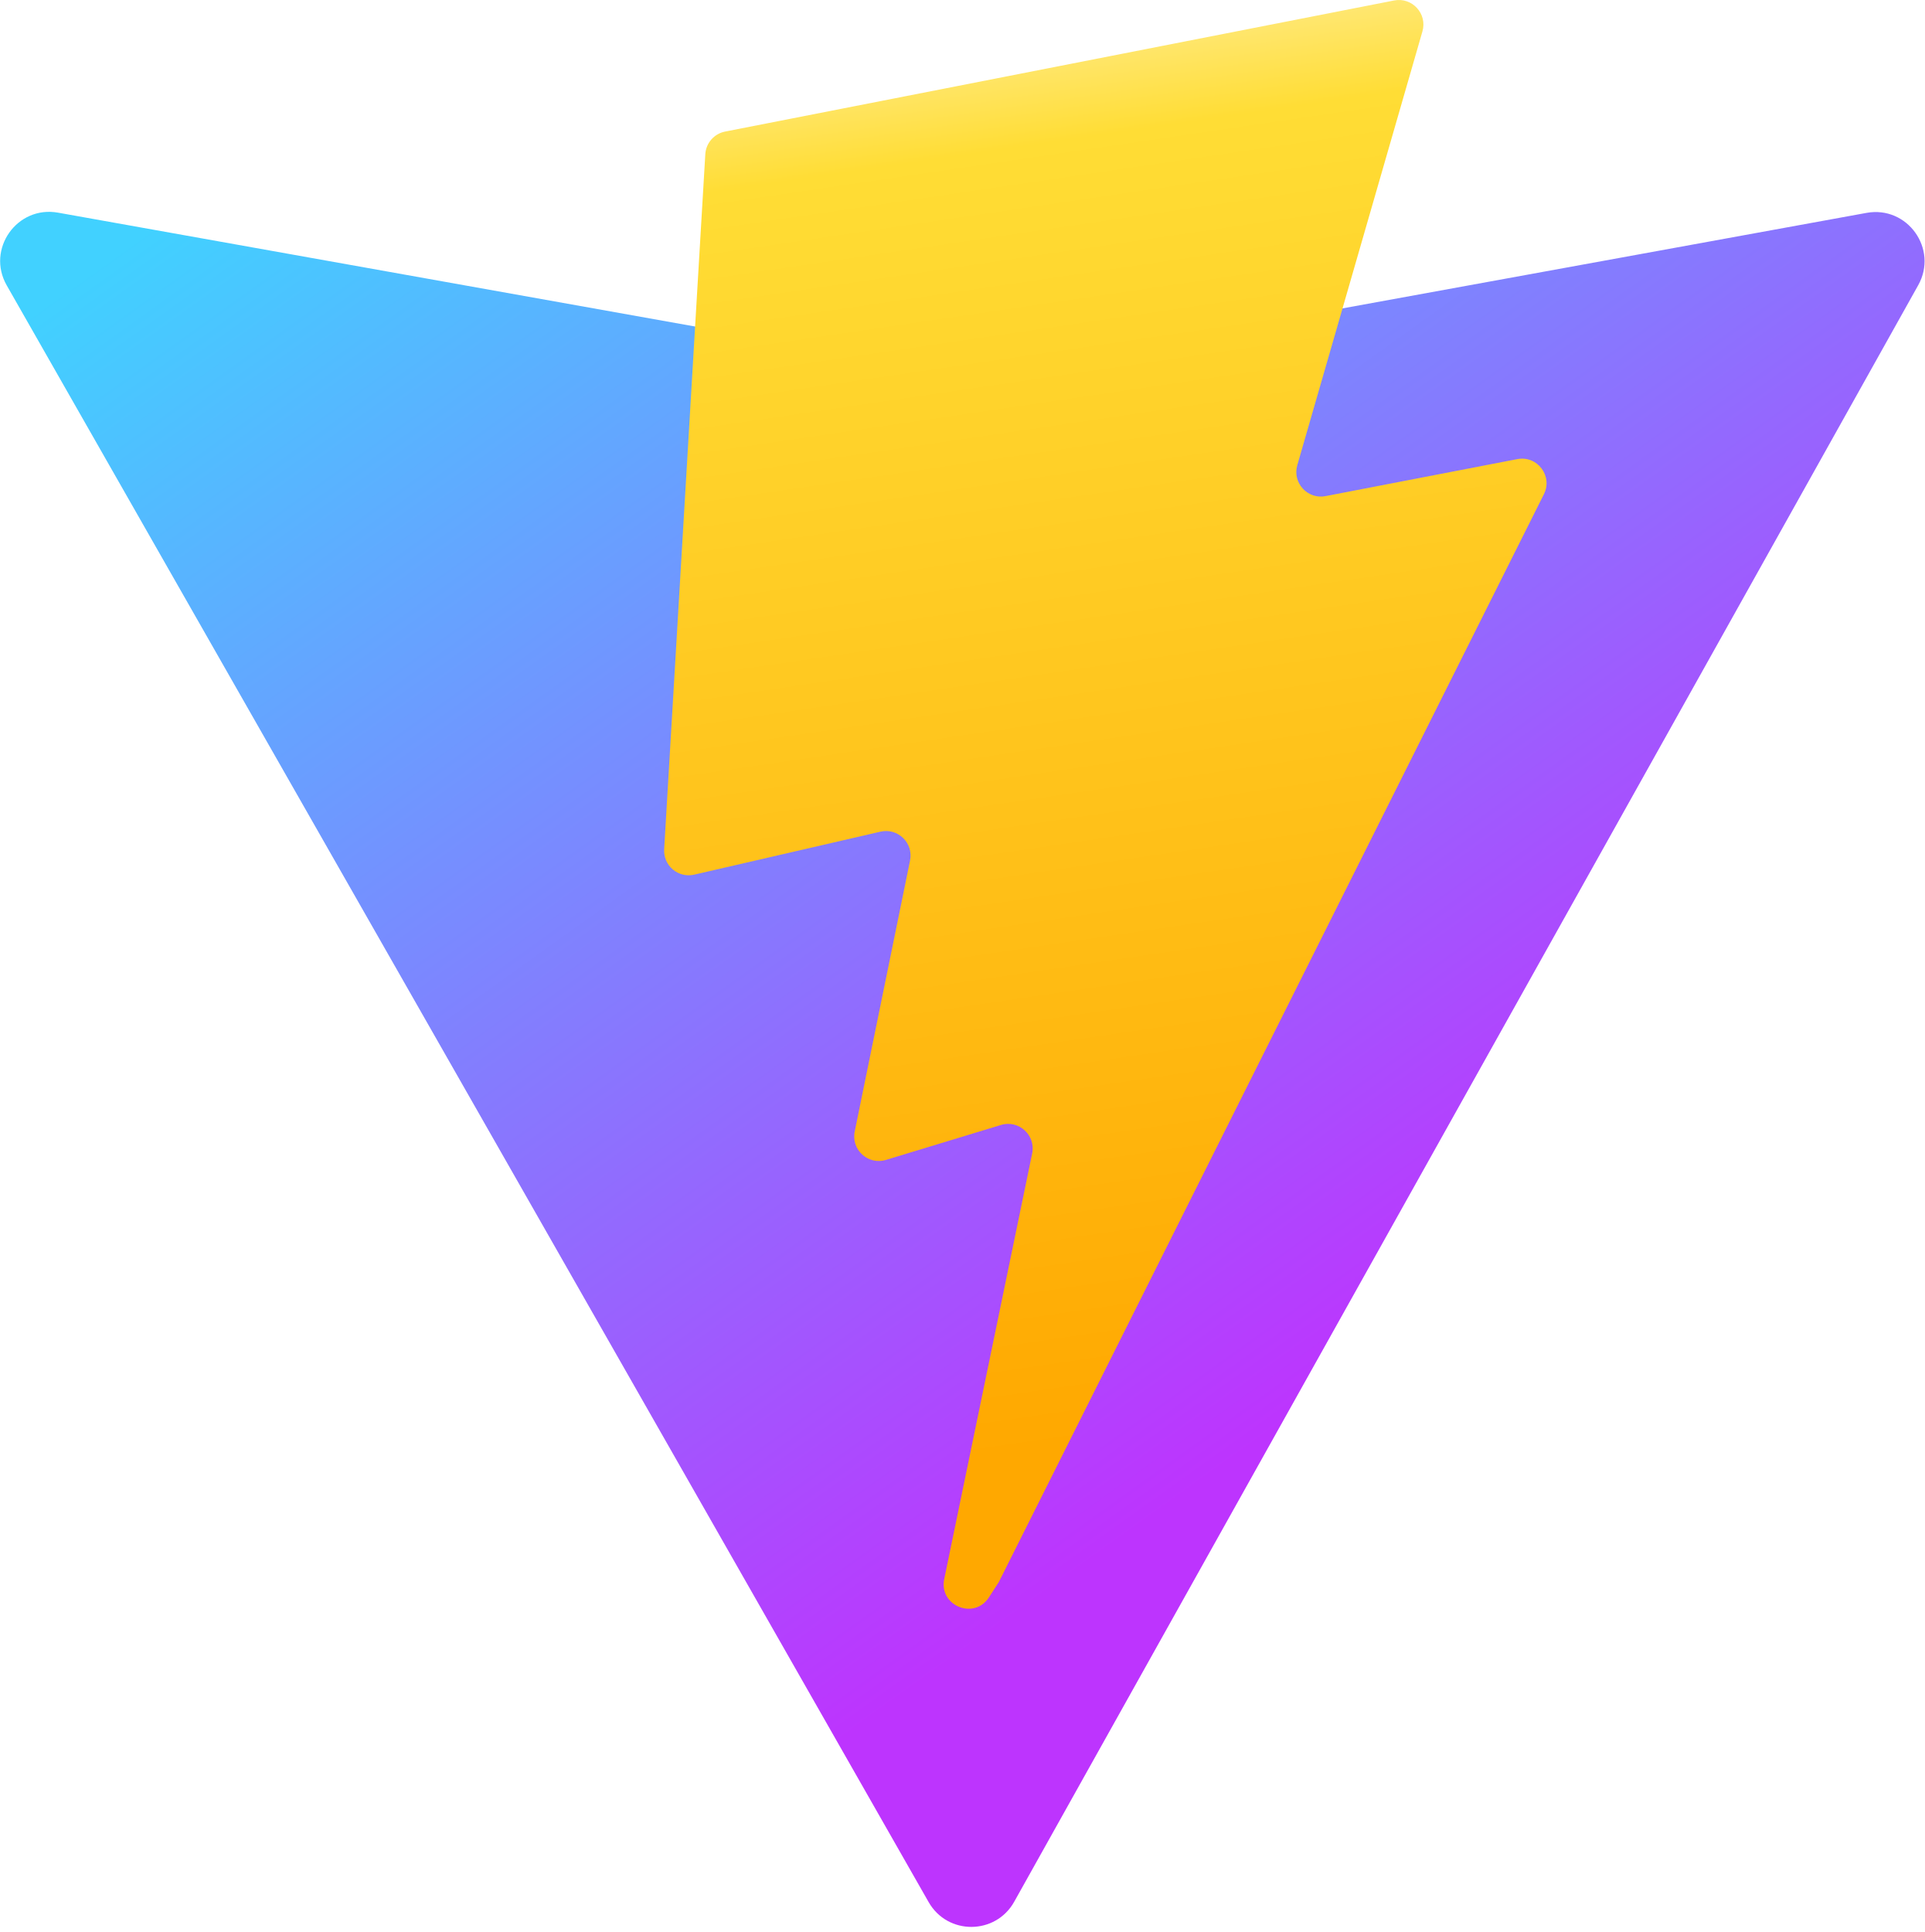
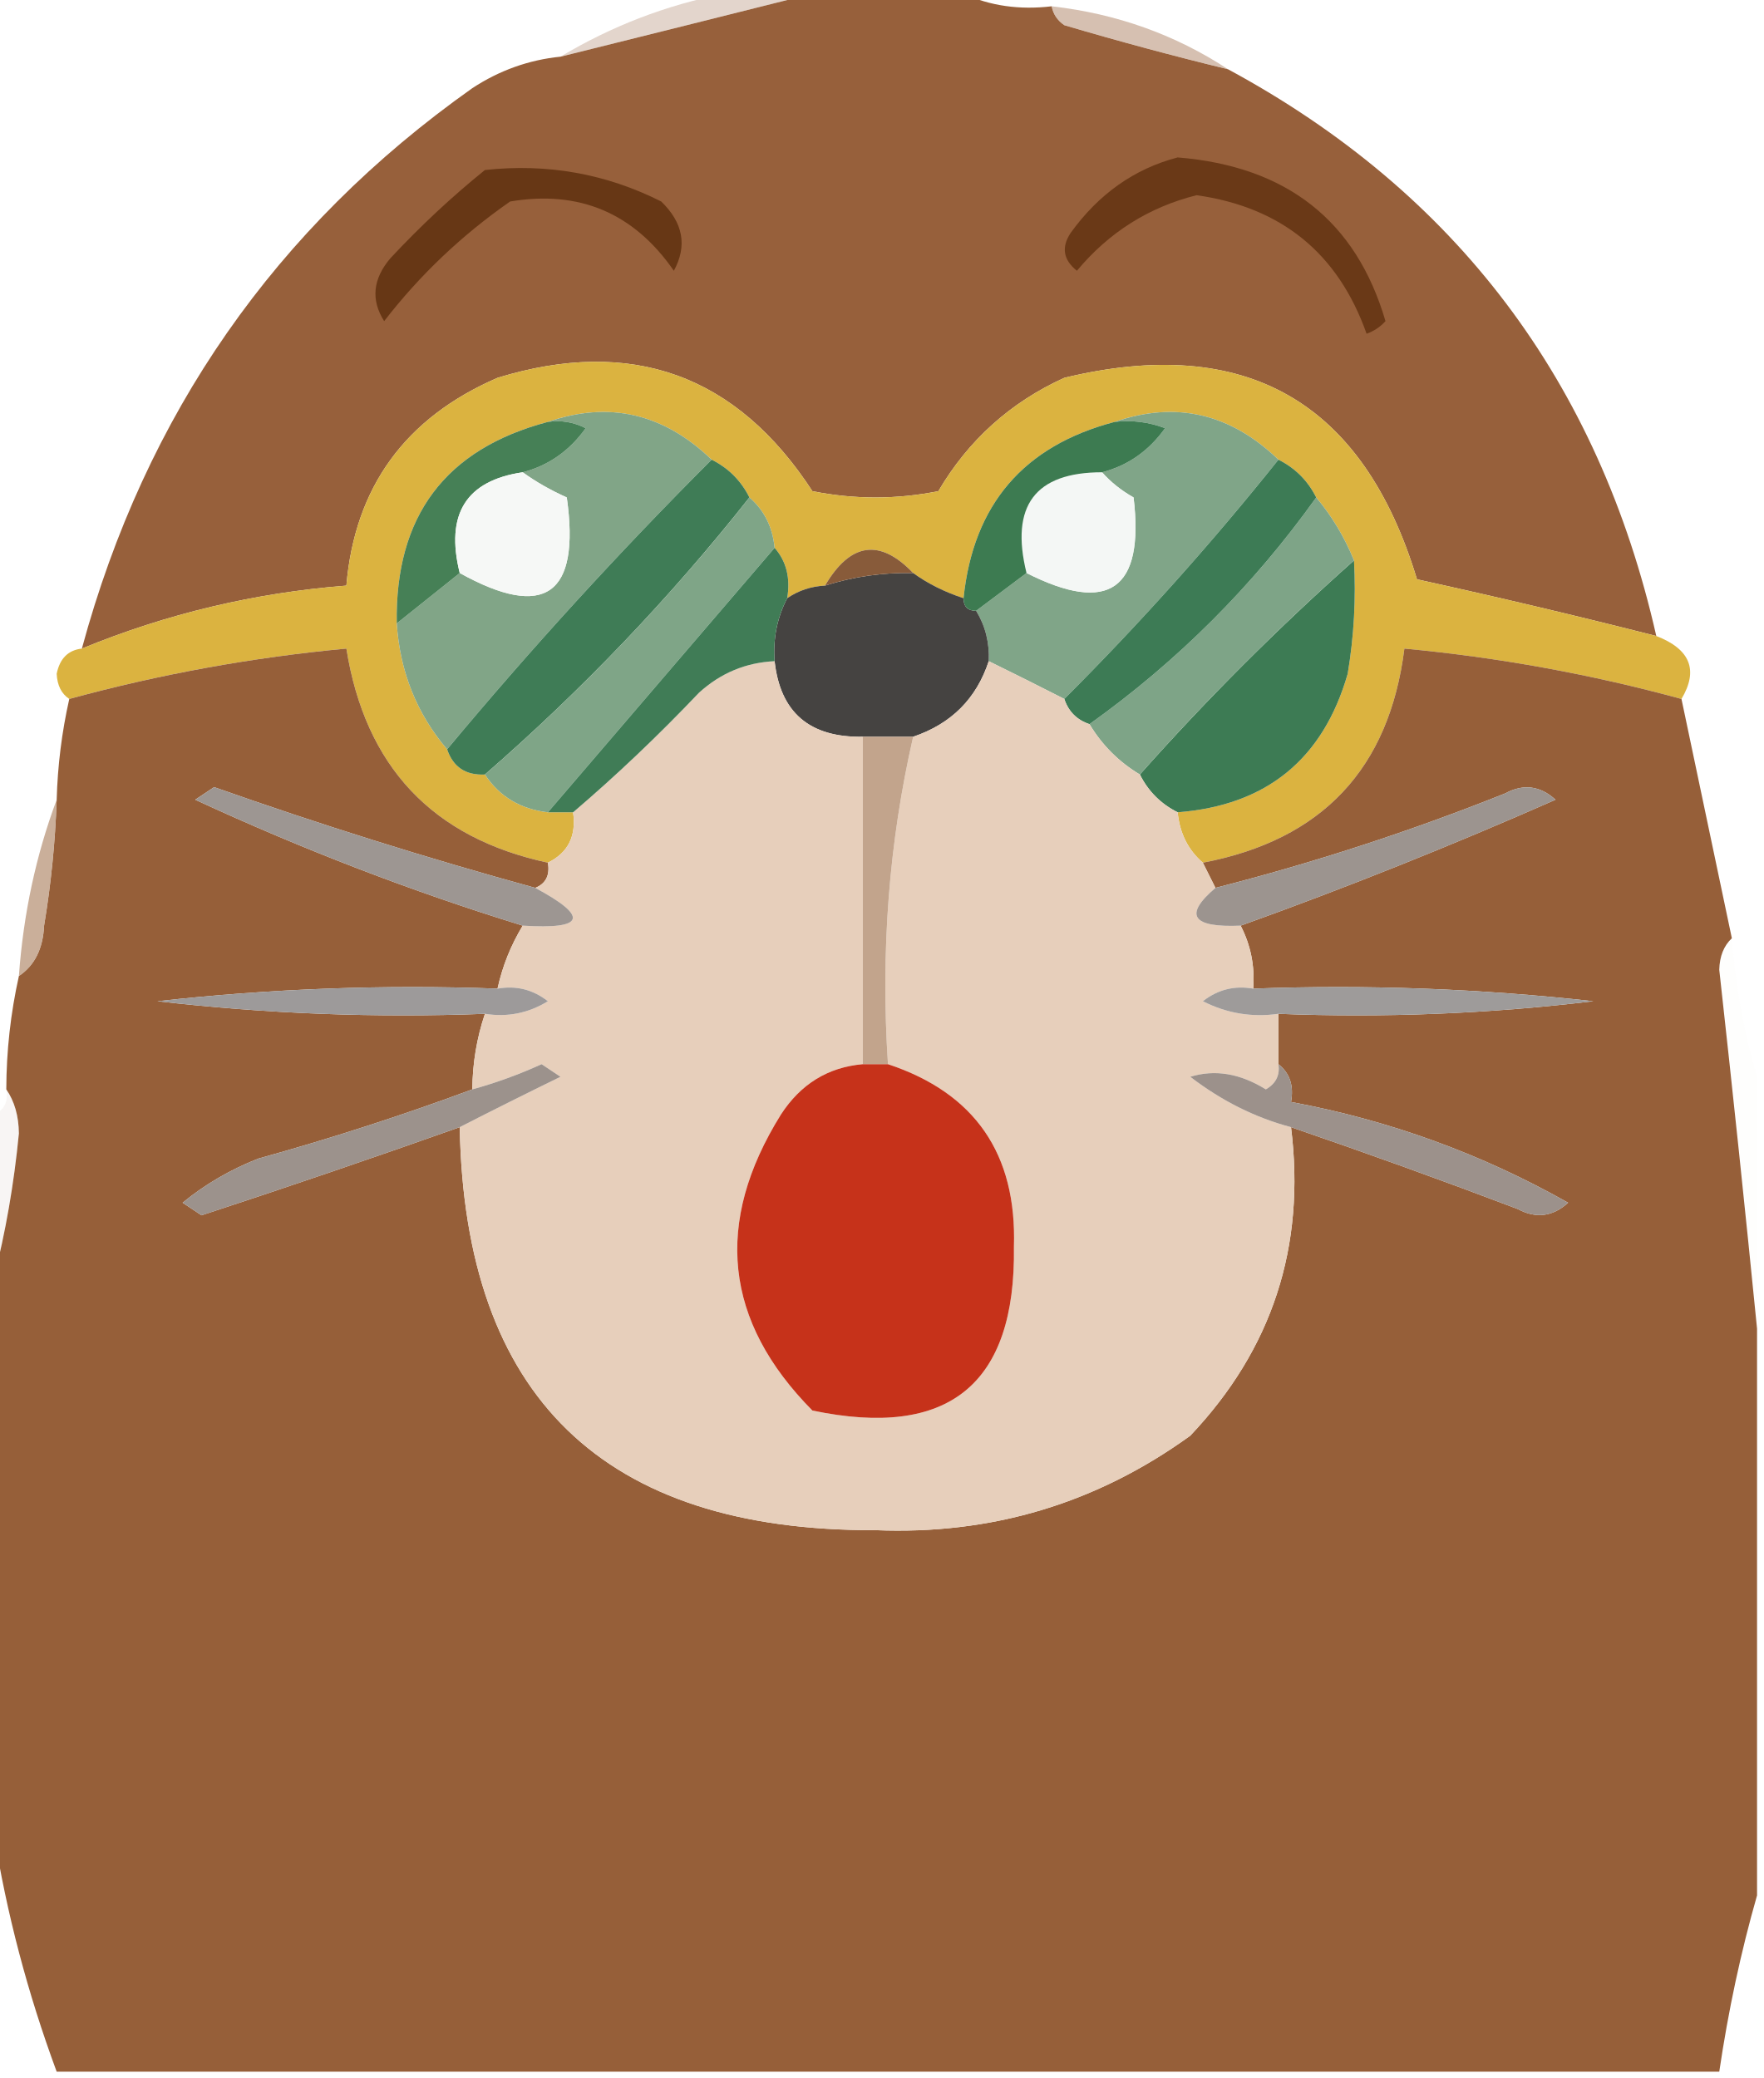
- <svg xmlns="http://www.w3.org/2000/svg" aria-hidden="true" role="img" class="iconify iconify--logos" width="31.88" height="32" preserveAspectRatio="xMidYMid meet" viewBox="0 0 256 257">
-   <defs>
-     <linearGradient id="IconifyId1813088fe1fbc01fb466" x1="-.828%" x2="57.636%" y1="7.652%" y2="78.411%">
-       <stop offset="0%" stop-color="#41D1FF" />
-       <stop offset="100%" stop-color="#BD34FE" />
-     </linearGradient>
-     <linearGradient id="IconifyId1813088fe1fbc01fb467" x1="43.376%" x2="50.316%" y1="2.242%" y2="89.03%">
-       <stop offset="0%" stop-color="#FFEA83" />
-       <stop offset="8.333%" stop-color="#FFDD35" />
-       <stop offset="100%" stop-color="#FFA800" />
-     </linearGradient>
-   </defs>
-   <path fill="url(#IconifyId1813088fe1fbc01fb466)" d="M255.153 37.938L134.897 252.976c-2.483 4.44-8.862 4.466-11.382.048L.875 37.958c-2.746-4.814 1.371-10.646 6.827-9.67l120.385 21.517a6.537 6.537 0 0 0 2.322-.004l117.867-21.483c5.438-.991 9.574 4.796 6.877 9.62Z" />
-   <path fill="url(#IconifyId1813088fe1fbc01fb467)" d="M185.432.063L96.44 17.501a3.268 3.268 0 0 0-2.634 3.014l-5.474 92.456a3.268 3.268 0 0 0 3.997 3.378l24.777-5.718c2.318-.535 4.413 1.507 3.936 3.838l-7.361 36.047c-.495 2.426 1.782 4.5 4.151 3.78l15.304-4.649c2.372-.72 4.652 1.36 4.15 3.788l-11.698 56.621c-.732 3.542 3.979 5.473 5.943 2.437l1.313-2.028l72.516-144.72c1.215-2.423-.88-5.186-3.54-4.672l-25.505 4.922c-2.396.462-4.435-1.77-3.759-4.114l16.646-57.705c.677-2.35-1.37-4.583-3.769-4.113Z" />
+ <svg xmlns="http://www.w3.org/2000/svg" version="1.1" width="140px" height="165px" style="shape-rendering:geometricPrecision; text-rendering:geometricPrecision; image-rendering:optimizeQuality; fill-rule:evenodd; clip-rule:evenodd">
+   <g>
+     <path style="opacity:0.998" fill="#97603b" d="M 64.5,-0.5 C 68.5,-0.5 72.5,-0.5 76.5,-0.5C 78.607,0.468 80.941,0.802 83.5,0.5C 83.611,1.117 83.944,1.617 84.5,2C 88.84,3.282 93.173,4.449 97.5,5.5C 115.588,15.272 126.922,30.272 131.5,50.5C 125.185,48.894 118.851,47.394 112.5,46C 108.225,31.861 98.891,26.528 84.5,30C 80.22,31.947 76.887,34.947 74.5,39C 71.167,39.667 67.833,39.667 64.5,39C 58.471,29.739 50.137,26.739 39.5,30C 32.174,33.174 28.174,38.674 27.5,46.5C 20.221,47.07 13.221,48.737 6.5,51.5C 11.543,32.892 21.876,18.059 37.5,7C 39.65,5.589 41.984,4.755 44.5,4.5C 51.26,2.819 57.926,1.153 64.5,-0.5 Z" />
+   </g>
+   <g>
+     <path style="opacity:0.4" fill="#b89680" d="M 57.5,-0.5 C 59.833,-0.5 62.167,-0.5 64.5,-0.5C 57.926,1.153 51.26,2.819 44.5,4.5C 48.557,2.071 52.891,0.404 57.5,-0.5 Z" />
+   </g>
+   <g>
+     <path style="opacity:0.576" fill="#b89278" d="M 83.5,0.5 C 88.644,1.083 93.31,2.75 97.5,5.5C 93.173,4.449 88.84,3.282 84.5,2C 83.944,1.617 83.611,1.117 83.5,0.5 Z" />
+   </g>
+   <g>
+     <path style="opacity:1" fill="#673715" d="M 38.5,13.5 C 43.449,12.959 48.116,13.792 52.5,16C 54.245,17.692 54.578,19.525 53.5,21.5C 50.322,16.91 45.989,15.077 40.5,16C 36.66,18.674 33.327,21.841 30.5,25.5C 29.432,23.812 29.599,22.146 31,20.5C 33.396,17.933 35.896,15.6 38.5,13.5 Z" />
+   </g>
+   <g>
+     <path style="opacity:1" fill="#6a3917" d="M 93.5,12.5 C 102.169,13.205 107.669,17.539 110,25.5C 109.586,25.957 109.086,26.291 108.5,26.5C 106.241,20.116 101.741,16.45 95,15.5C 91.206,16.452 88.039,18.452 85.5,21.5C 84.417,20.635 84.251,19.635 85,18.5C 87.234,15.399 90.067,13.399 93.5,12.5 Z" />
+   </g>
+   <g>
+     <path style="opacity:1" fill="#dbb340" d="M 131.5,50.5 C 134.2,51.544 134.867,53.21 133.5,55.5C 126.288,53.531 118.954,52.197 111.5,51.5C 110.302,61.032 104.969,66.698 95.5,68.5C 94.326,67.486 93.66,66.153 93.5,64.5C 100.546,63.954 105.046,60.287 107,53.5C 107.498,50.518 107.665,47.518 107.5,44.5C 106.737,42.632 105.737,40.965 104.5,39.5C 103.833,38.167 102.833,37.167 101.5,36.5C 97.679,32.819 93.346,31.819 88.5,33.5C 81.273,35.394 77.273,40.061 76.5,47.5C 75.005,47.011 73.671,46.345 72.5,45.5C 69.852,42.738 67.519,43.071 65.5,46.5C 64.391,46.557 63.391,46.89 62.5,47.5C 62.768,45.901 62.434,44.568 61.5,43.5C 61.34,41.847 60.674,40.514 59.5,39.5C 58.833,38.167 57.833,37.167 56.5,36.5C 52.679,32.819 48.346,31.819 43.5,33.5C 35.357,35.652 31.357,40.986 31.5,49.5C 31.752,53.327 33.085,56.66 35.5,59.5C 35.973,60.906 36.973,61.573 38.5,61.5C 39.659,63.25 41.326,64.25 43.5,64.5C 44.167,64.5 44.833,64.5 45.5,64.5C 45.771,66.38 45.104,67.713 43.5,68.5C 34.331,66.529 28.998,60.863 27.5,51.5C 20.054,52.195 12.721,53.528 5.5,55.5C 4.876,55.083 4.543,54.416 4.5,53.5C 4.747,52.287 5.414,51.62 6.5,51.5C 13.221,48.737 20.221,47.07 27.5,46.5C 28.174,38.674 32.174,33.174 39.5,30C 50.137,26.739 58.471,29.739 64.5,39C 67.833,39.667 71.167,39.667 74.5,39C 76.887,34.947 80.22,31.947 84.5,30C 98.891,26.528 108.225,31.861 112.5,46C 118.851,47.394 125.185,48.894 131.5,50.5 Z" />
+   </g>
+   <g>
+     <path style="opacity:1" fill="#3d7b54" d="M 107.5,44.5 C 107.665,47.518 107.498,50.518 107,53.5C 105.046,60.287 100.546,63.954 93.5,64.5C 92.167,63.833 91.167,62.833 90.5,61.5C 95.779,55.554 101.446,49.888 107.5,44.5 Z" />
+   </g>
+   <g>
+     <path style="opacity:1" fill="#80a588" d="M 88.5,33.5 C 93.346,31.819 97.679,32.819 101.5,36.5C 96.204,43.131 90.537,49.465 84.5,55.5C 82.483,54.471 80.483,53.471 78.5,52.5C 78.567,51.041 78.234,49.708 77.5,48.5C 78.833,47.5 80.167,46.5 81.5,45.5C 88.038,48.812 90.871,46.812 90,39.5C 89.005,38.934 88.172,38.267 87.5,37.5C 89.544,36.969 91.211,35.802 92.5,34C 91.207,33.51 89.873,33.343 88.5,33.5 Z" />
+   </g>
+   <g>
+     <path style="opacity:1" fill="#454341" d="M 72.5,45.5 C 73.671,46.345 75.005,47.011 76.5,47.5C 76.5,48.167 76.833,48.5 77.5,48.5C 78.234,49.708 78.567,51.041 78.5,52.5C 77.522,55.478 75.522,57.478 72.5,58.5C 71.167,58.5 69.833,58.5 68.5,58.5C 64.28,58.573 61.946,56.573 61.5,52.5C 61.366,50.709 61.699,49.042 62.5,47.5C 63.391,46.89 64.391,46.557 65.5,46.5C 67.764,45.781 70.097,45.448 72.5,45.5 Z" />
+   </g>
+   <g>
+     <path style="opacity:1" fill="#81a587" d="M 43.5,33.5 C 48.346,31.819 52.679,32.819 56.5,36.5C 49.131,43.867 42.131,51.534 35.5,59.5C 33.085,56.66 31.752,53.327 31.5,49.5C 33.167,48.167 34.833,46.833 36.5,45.5C 43.258,49.251 46.091,47.251 45,39.5C 43.698,38.915 42.531,38.248 41.5,37.5C 43.544,36.969 45.211,35.802 46.5,34C 45.552,33.517 44.552,33.35 43.5,33.5 Z" />
+   </g>
+   <g>
+     <path style="opacity:1" fill="#885b3a" d="M 72.5,45.5 C 70.097,45.448 67.764,45.781 65.5,46.5C 67.519,43.071 69.852,42.738 72.5,45.5 Z" />
+   </g>
+   <g>
+     <path style="opacity:1" fill="#3f7c56" d="M 56.5,36.5 C 57.833,37.167 58.833,38.167 59.5,39.5C 53.224,47.445 46.224,54.778 38.5,61.5C 36.973,61.573 35.973,60.906 35.5,59.5C 42.131,51.534 49.131,43.867 56.5,36.5 Z" />
+   </g>
+   <g>
+     <path style="opacity:1" fill="#468056" d="M 43.5,33.5 C 44.552,33.35 45.552,33.517 46.5,34C 45.211,35.802 43.544,36.969 41.5,37.5C 37.006,38.159 35.34,40.825 36.5,45.5C 34.833,46.833 33.167,48.167 31.5,49.5C 31.357,40.986 35.357,35.652 43.5,33.5 Z" />
+   </g>
+   <g>
+     <path style="opacity:1" fill="#7ea487" d="M 104.5,39.5 C 105.737,40.965 106.737,42.632 107.5,44.5C 101.446,49.888 95.779,55.554 90.5,61.5C 88.833,60.5 87.5,59.167 86.5,57.5C 93.5,52.5 99.5,46.5 104.5,39.5 Z" />
+   </g>
+   <g>
+     <path style="opacity:1" fill="#7fa587" d="M 59.5,39.5 C 60.674,40.514 61.34,41.847 61.5,43.5C 55.5,50.5 49.5,57.5 43.5,64.5C 41.326,64.25 39.659,63.25 38.5,61.5C 46.224,54.778 53.224,47.445 59.5,39.5 Z" />
+   </g>
+   <g>
+     <path style="opacity:1" fill="#3d7b55" d="M 101.5,36.5 C 102.833,37.167 103.833,38.167 104.5,39.5C 99.5,46.5 93.5,52.5 86.5,57.5C 85.5,57.167 84.833,56.5 84.5,55.5C 90.537,49.465 96.204,43.131 101.5,36.5 Z" />
+   </g>
+   <g>
+     <path style="opacity:1" fill="#f4f7f5" d="M 87.5,37.5 C 88.172,38.267 89.005,38.934 90,39.5C 90.871,46.812 88.038,48.812 81.5,45.5C 80.184,40.164 82.184,37.497 87.5,37.5 Z" />
+   </g>
+   <g>
+     <path style="opacity:1" fill="#f6f8f6" d="M 41.5,37.5 C 42.531,38.248 43.698,38.915 45,39.5C 46.091,47.251 43.258,49.251 36.5,45.5C 35.34,40.825 37.006,38.159 41.5,37.5 Z" />
+   </g>
+   <g>
+     <path style="opacity:1" fill="#3d7b51" d="M 88.5,33.5 C 89.873,33.343 91.207,33.51 92.5,34C 91.211,35.802 89.544,36.969 87.5,37.5C 82.184,37.497 80.184,40.164 81.5,45.5C 80.167,46.5 78.833,47.5 77.5,48.5C 76.833,48.5 76.5,48.167 76.5,47.5C 77.273,40.061 81.273,35.394 88.5,33.5 Z" />
+   </g>
+   <g>
+     <path style="opacity:0.997" fill="#965f39" d="M 43.5,68.5 C 43.672,69.492 43.338,70.158 42.5,70.5C 33.955,68.153 25.455,65.486 17,62.5C 16.5,62.833 16,63.167 15.5,63.5C 24.044,67.454 32.71,70.787 41.5,73.5C 40.559,75.049 39.892,76.716 39.5,78.5C 30.475,78.168 21.475,78.502 12.5,79.5C 21.141,80.498 29.808,80.831 38.5,80.5C 37.85,82.435 37.517,84.435 37.5,86.5C 31.923,88.569 26.256,90.402 20.5,92C 18.275,92.876 16.275,94.043 14.5,95.5C 15,95.833 15.5,96.167 16,96.5C 22.889,94.239 29.722,91.905 36.5,89.5C 36.902,110.9 47.902,121.567 69.5,121.5C 78.729,121.88 87.062,119.38 94.5,114C 101.011,107.133 103.677,98.966 102.5,89.5C 108.515,91.561 114.515,93.728 120.5,96C 121.944,96.781 123.277,96.614 124.5,95.5C 117.618,91.612 110.284,88.945 102.5,87.5C 102.737,86.209 102.404,85.209 101.5,84.5C 101.5,83.167 101.5,81.833 101.5,80.5C 109.86,80.831 118.193,80.498 126.5,79.5C 117.525,78.502 108.525,78.168 99.5,78.5C 99.634,76.709 99.301,75.042 98.5,73.5C 106.856,70.498 115.189,67.165 123.5,63.5C 122.277,62.386 120.944,62.219 119.5,63C 111.981,66.006 104.314,68.506 96.5,70.5C 96.167,69.833 95.833,69.167 95.5,68.5C 104.969,66.698 110.302,61.032 111.5,51.5C 118.954,52.197 126.288,53.531 133.5,55.5C 134.829,61.809 136.162,68.143 137.5,74.5C 136.861,75.097 136.528,75.93 136.5,77C 137.57,86.642 138.57,96.142 139.5,105.5C 139.5,120.5 139.5,135.5 139.5,150.5C 138.216,154.985 137.216,159.651 136.5,164.5C 92.5,164.5 48.5,164.5 4.5,164.5C 2.188,158.247 0.521,151.914 -0.5,145.5C -0.5,130.833 -0.5,116.167 -0.5,101.5C 0.442,97.856 1.108,94.022 1.5,90C 1.486,88.615 1.152,87.449 0.5,86.5C 0.508,83.455 0.841,80.455 1.5,77.5C 2.748,76.666 3.415,75.333 3.5,73.5C 4.053,70.183 4.386,66.85 4.5,63.5C 4.575,60.794 4.908,58.127 5.5,55.5C 12.721,53.528 20.054,52.195 27.5,51.5C 28.998,60.863 34.331,66.529 43.5,68.5 Z" />
+   </g>
+   <g>
+     <path style="opacity:1" fill="#e7cfbb" d="M 61.5,52.5 C 61.946,56.573 64.28,58.573 68.5,58.5C 68.5,67.167 68.5,75.833 68.5,84.5C 65.737,84.744 63.571,86.077 62,88.5C 56.657,97.085 57.491,104.919 64.5,112C 75.324,114.268 80.658,109.935 80.5,99C 80.736,91.622 77.403,86.789 70.5,84.5C 69.909,75.566 70.575,66.899 72.5,58.5C 75.522,57.478 77.522,55.478 78.5,52.5C 80.483,53.471 82.483,54.471 84.5,55.5C 84.833,56.5 85.5,57.167 86.5,57.5C 87.5,59.167 88.833,60.5 90.5,61.5C 91.167,62.833 92.167,63.833 93.5,64.5C 93.66,66.153 94.326,67.486 95.5,68.5C 95.833,69.167 96.167,69.833 96.5,70.5C 93.96,72.666 94.627,73.666 98.5,73.5C 99.301,75.042 99.634,76.709 99.5,78.5C 98.022,78.238 96.689,78.571 95.5,79.5C 97.396,80.466 99.396,80.799 101.5,80.5C 101.5,81.833 101.5,83.167 101.5,84.5C 101.631,85.376 101.298,86.043 100.5,86.5C 98.452,85.23 96.452,84.897 94.5,85.5C 96.991,87.412 99.657,88.746 102.5,89.5C 103.677,98.966 101.011,107.133 94.5,114C 87.062,119.38 78.729,121.88 69.5,121.5C 47.902,121.567 36.902,110.9 36.5,89.5C 39.094,88.17 41.761,86.837 44.5,85.5C 44,85.167 43.5,84.833 43,84.5C 41.2,85.32 39.366,85.986 37.5,86.5C 37.517,84.435 37.85,82.435 38.5,80.5C 40.288,80.785 41.955,80.452 43.5,79.5C 42.311,78.571 40.978,78.238 39.5,78.5C 39.892,76.716 40.559,75.049 41.5,73.5C 46.453,73.81 46.786,72.81 42.5,70.5C 43.338,70.158 43.672,69.492 43.5,68.5C 45.104,67.713 45.771,66.38 45.5,64.5C 48.917,61.587 52.251,58.42 55.5,55C 57.217,53.441 59.217,52.608 61.5,52.5 Z" />
+   </g>
+   <g>
+     <path style="opacity:1" fill="#c2a48c" d="M 68.5,58.5 C 69.833,58.5 71.167,58.5 72.5,58.5C 70.575,66.899 69.909,75.566 70.5,84.5C 69.833,84.5 69.167,84.5 68.5,84.5C 68.5,75.833 68.5,67.167 68.5,58.5 Z" />
+   </g>
+   <g>
+     <path style="opacity:1" fill="#407c56" d="M 61.5,43.5 C 62.434,44.568 62.768,45.901 62.5,47.5C 61.699,49.042 61.366,50.709 61.5,52.5C 59.217,52.608 57.217,53.441 55.5,55C 52.251,58.42 48.917,61.587 45.5,64.5C 44.833,64.5 44.167,64.5 43.5,64.5C 49.5,57.5 55.5,50.5 61.5,43.5 Z" />
+   </g>
+   <g>
+     <path style="opacity:1" fill="#9c948f" d="M 98.5,73.5 C 94.627,73.666 93.96,72.666 96.5,70.5C 104.314,68.506 111.981,66.006 119.5,63C 120.944,62.219 122.277,62.386 123.5,63.5C 115.189,67.165 106.856,70.498 98.5,73.5 Z" />
+   </g>
+   <g>
+     <path style="opacity:1" fill="#9d9692" d="M 42.5,70.5 C 46.786,72.81 46.453,73.81 41.5,73.5C 32.71,70.787 24.044,67.454 15.5,63.5C 16,63.167 16.5,62.833 17,62.5C 25.455,65.486 33.955,68.153 42.5,70.5 Z" />
+   </g>
+   <g>
+     <path style="opacity:0.796" fill="#bc9a80" d="M 4.5,63.5 C 4.386,66.85 4.053,70.183 3.5,73.5C 3.415,75.333 2.748,76.666 1.5,77.5C 1.856,72.569 2.856,67.902 4.5,63.5 Z" />
+   </g>
+   <g>
+     <path style="opacity:1" fill="#9d9a9a" d="M 39.5,78.5 C 40.978,78.238 42.311,78.571 43.5,79.5C 41.955,80.452 40.288,80.785 38.5,80.5C 29.808,80.831 21.141,80.498 12.5,79.5C 21.475,78.502 30.475,78.168 39.5,78.5 Z" />
+   </g>
+   <g>
+     <path style="opacity:1" fill="#9e9b9a" d="M 99.5,78.5 C 108.525,78.168 117.525,78.502 126.5,79.5C 118.193,80.498 109.86,80.831 101.5,80.5C 99.396,80.799 97.396,80.466 95.5,79.5C 96.689,78.571 98.022,78.238 99.5,78.5 Z" />
+   </g>
+   <g>
+     <path style="opacity:1" fill="#c6321a" d="M 68.5,84.5 C 69.167,84.5 69.833,84.5 70.5,84.5C 77.403,86.789 80.736,91.622 80.5,99C 80.658,109.935 75.324,114.268 64.5,112C 57.491,104.919 56.657,97.085 62,88.5C 63.571,86.077 65.737,84.744 68.5,84.5 Z" />
+   </g>
+   <g>
+     <path style="opacity:0.016" fill="#c9af9c" d="M 137.5,74.5 C 137.808,78.36 138.475,82.026 139.5,85.5C 139.5,92.167 139.5,98.833 139.5,105.5C 138.57,96.142 137.57,86.642 136.5,77C 136.528,75.93 136.861,75.097 137.5,74.5 Z" />
+   </g>
+   <g>
+     <path style="opacity:1" fill="#9c928c" d="M 36.5,89.5 C 29.722,91.905 22.889,94.239 16,96.5C 15.5,96.167 15,95.833 14.5,95.5C 16.275,94.043 18.275,92.876 20.5,92C 26.256,90.402 31.923,88.569 37.5,86.5C 39.366,85.986 41.2,85.32 43,84.5C 43.5,84.833 44,85.167 44.5,85.5C 41.761,86.837 39.094,88.17 36.5,89.5 Z" />
+   </g>
+   <g>
+     <path style="opacity:1" fill="#9c918b" d="M 101.5,84.5 C 102.404,85.209 102.737,86.209 102.5,87.5C 110.284,88.945 117.618,91.612 124.5,95.5C 123.277,96.614 121.944,96.781 120.5,96C 114.515,93.728 108.515,91.561 102.5,89.5C 99.657,88.746 96.991,87.412 94.5,85.5C 96.452,84.897 98.452,85.23 100.5,86.5C 101.298,86.043 101.631,85.376 101.5,84.5 Z" />
+   </g>
+   <g>
+     <path style="opacity:0.151" fill="#d1beb2" d="M 0.5,86.5 C 1.152,87.449 1.486,88.615 1.5,90C 1.108,94.022 0.442,97.856 -0.5,101.5C -0.5,97.167 -0.5,92.833 -0.5,88.5C 0.338,88.158 0.672,87.492 0.5,86.5 Z" />
+   </g>
</svg>
